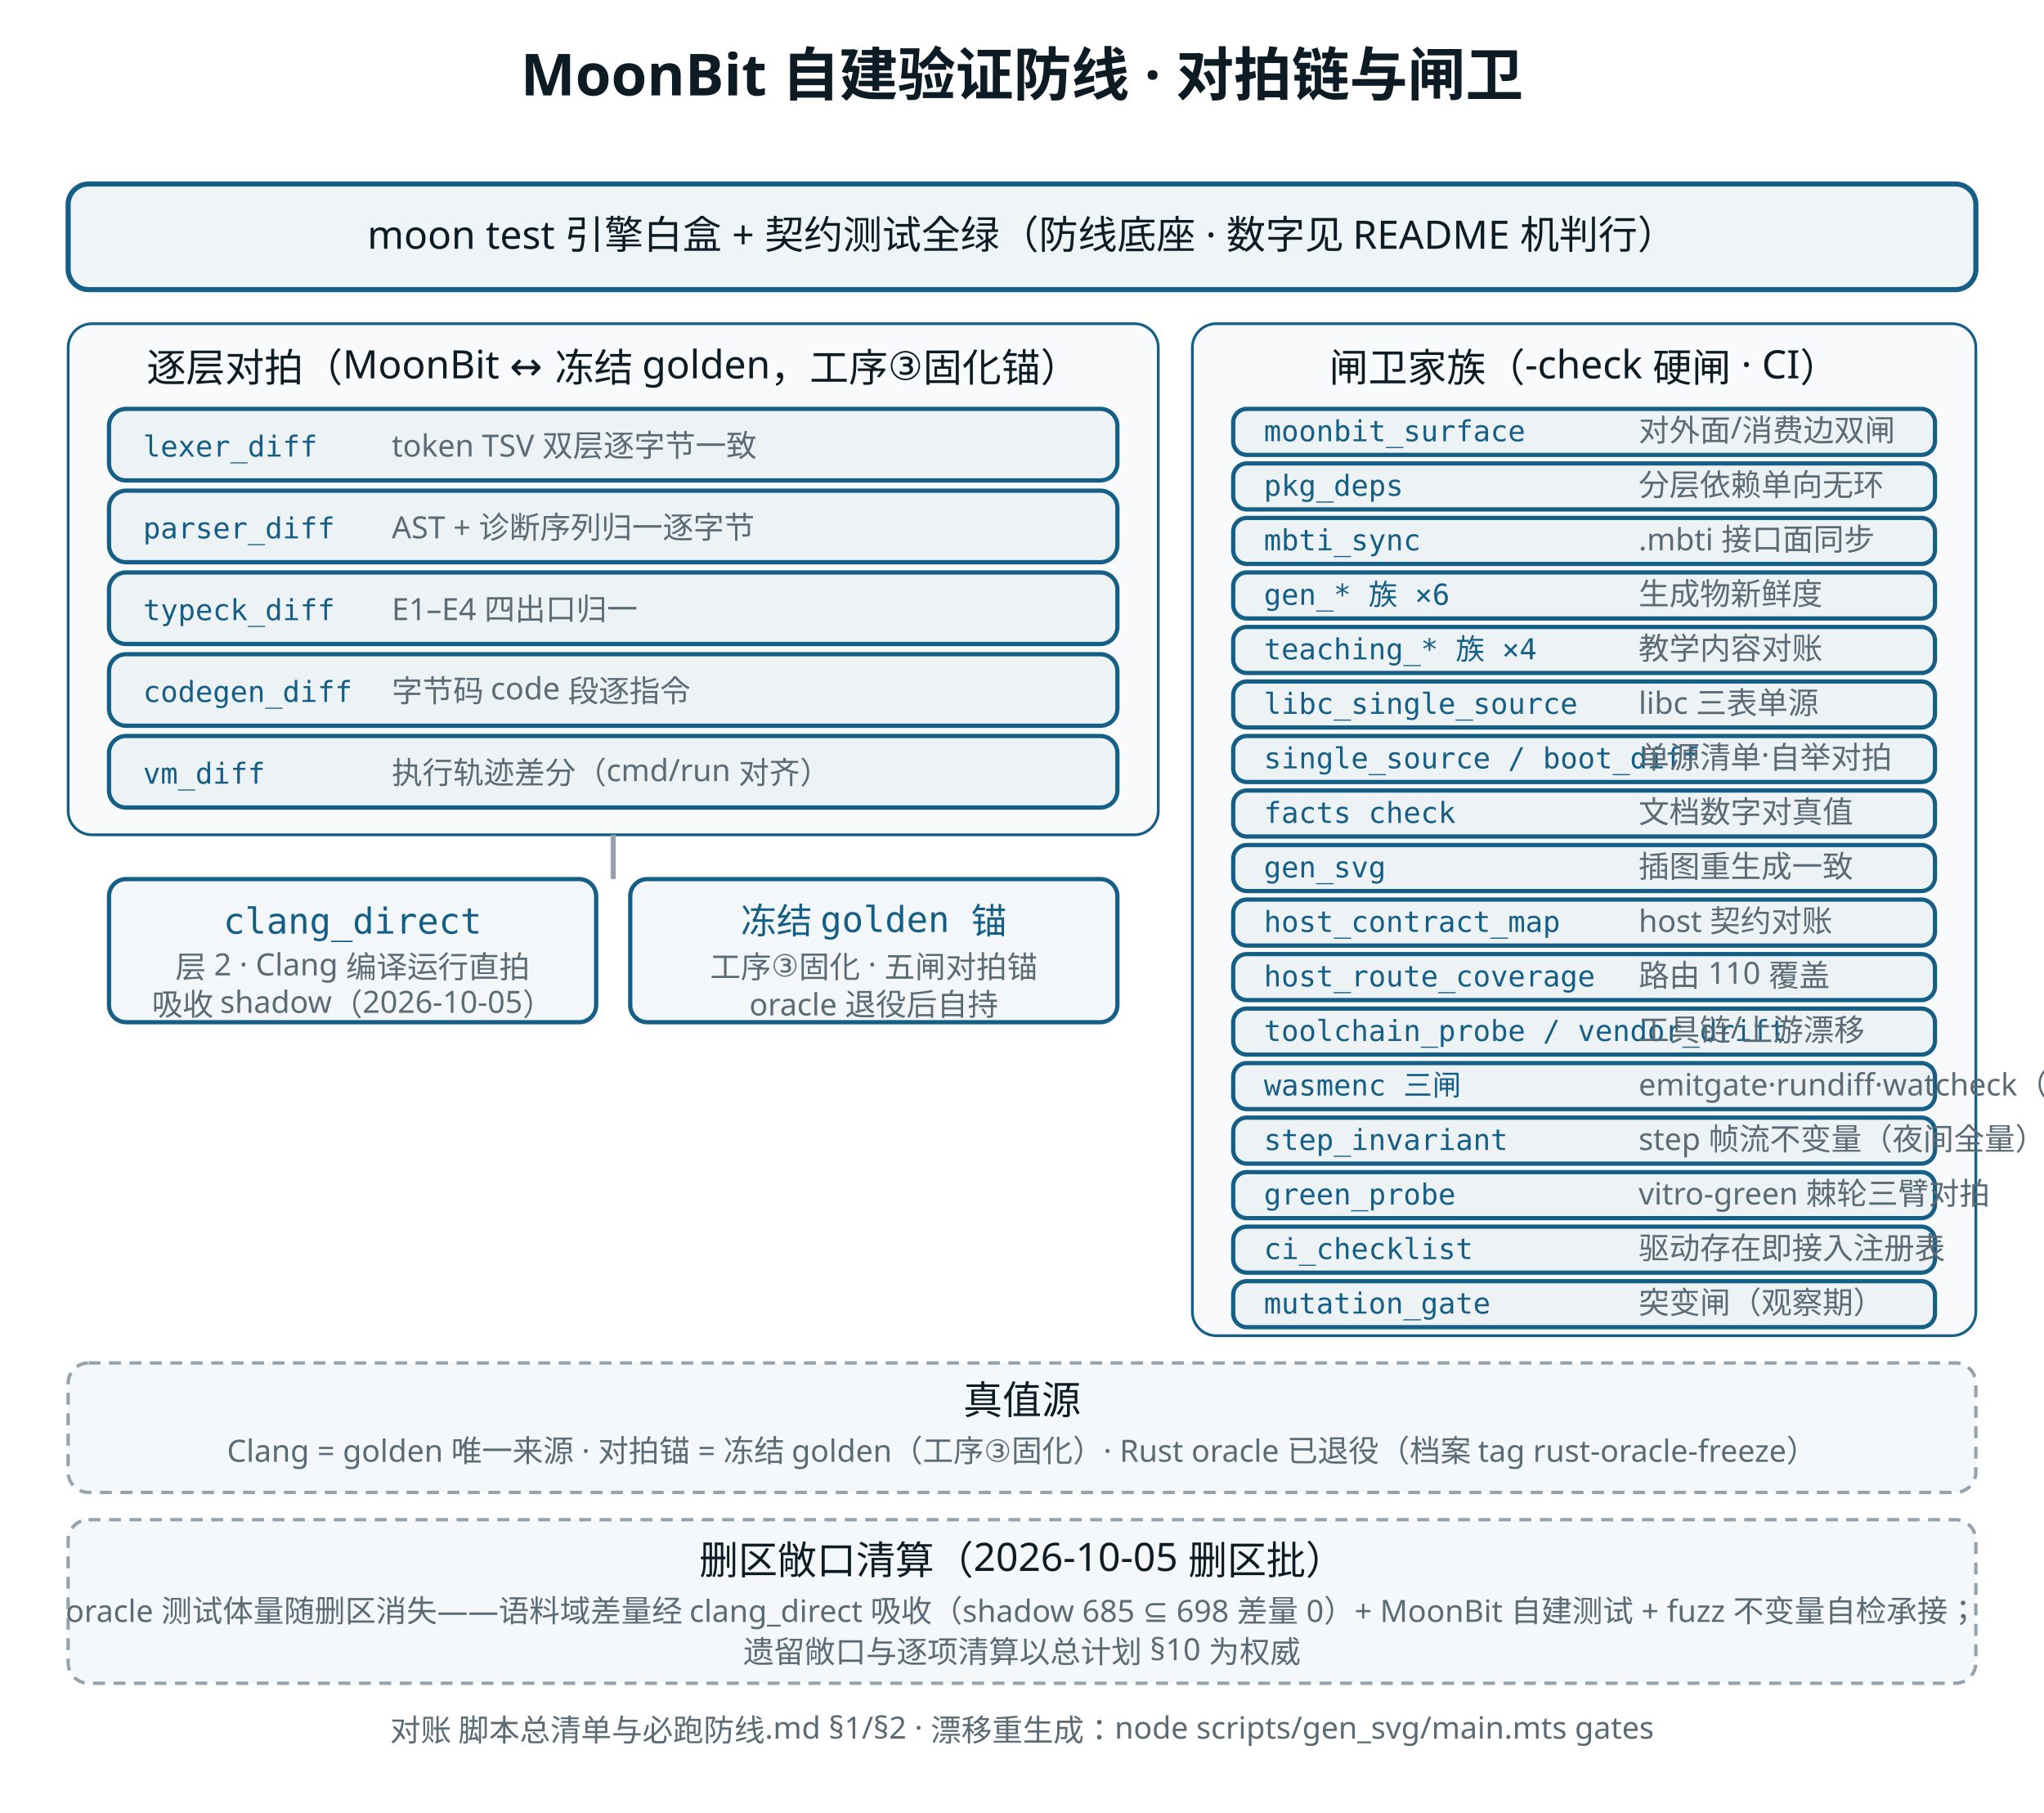
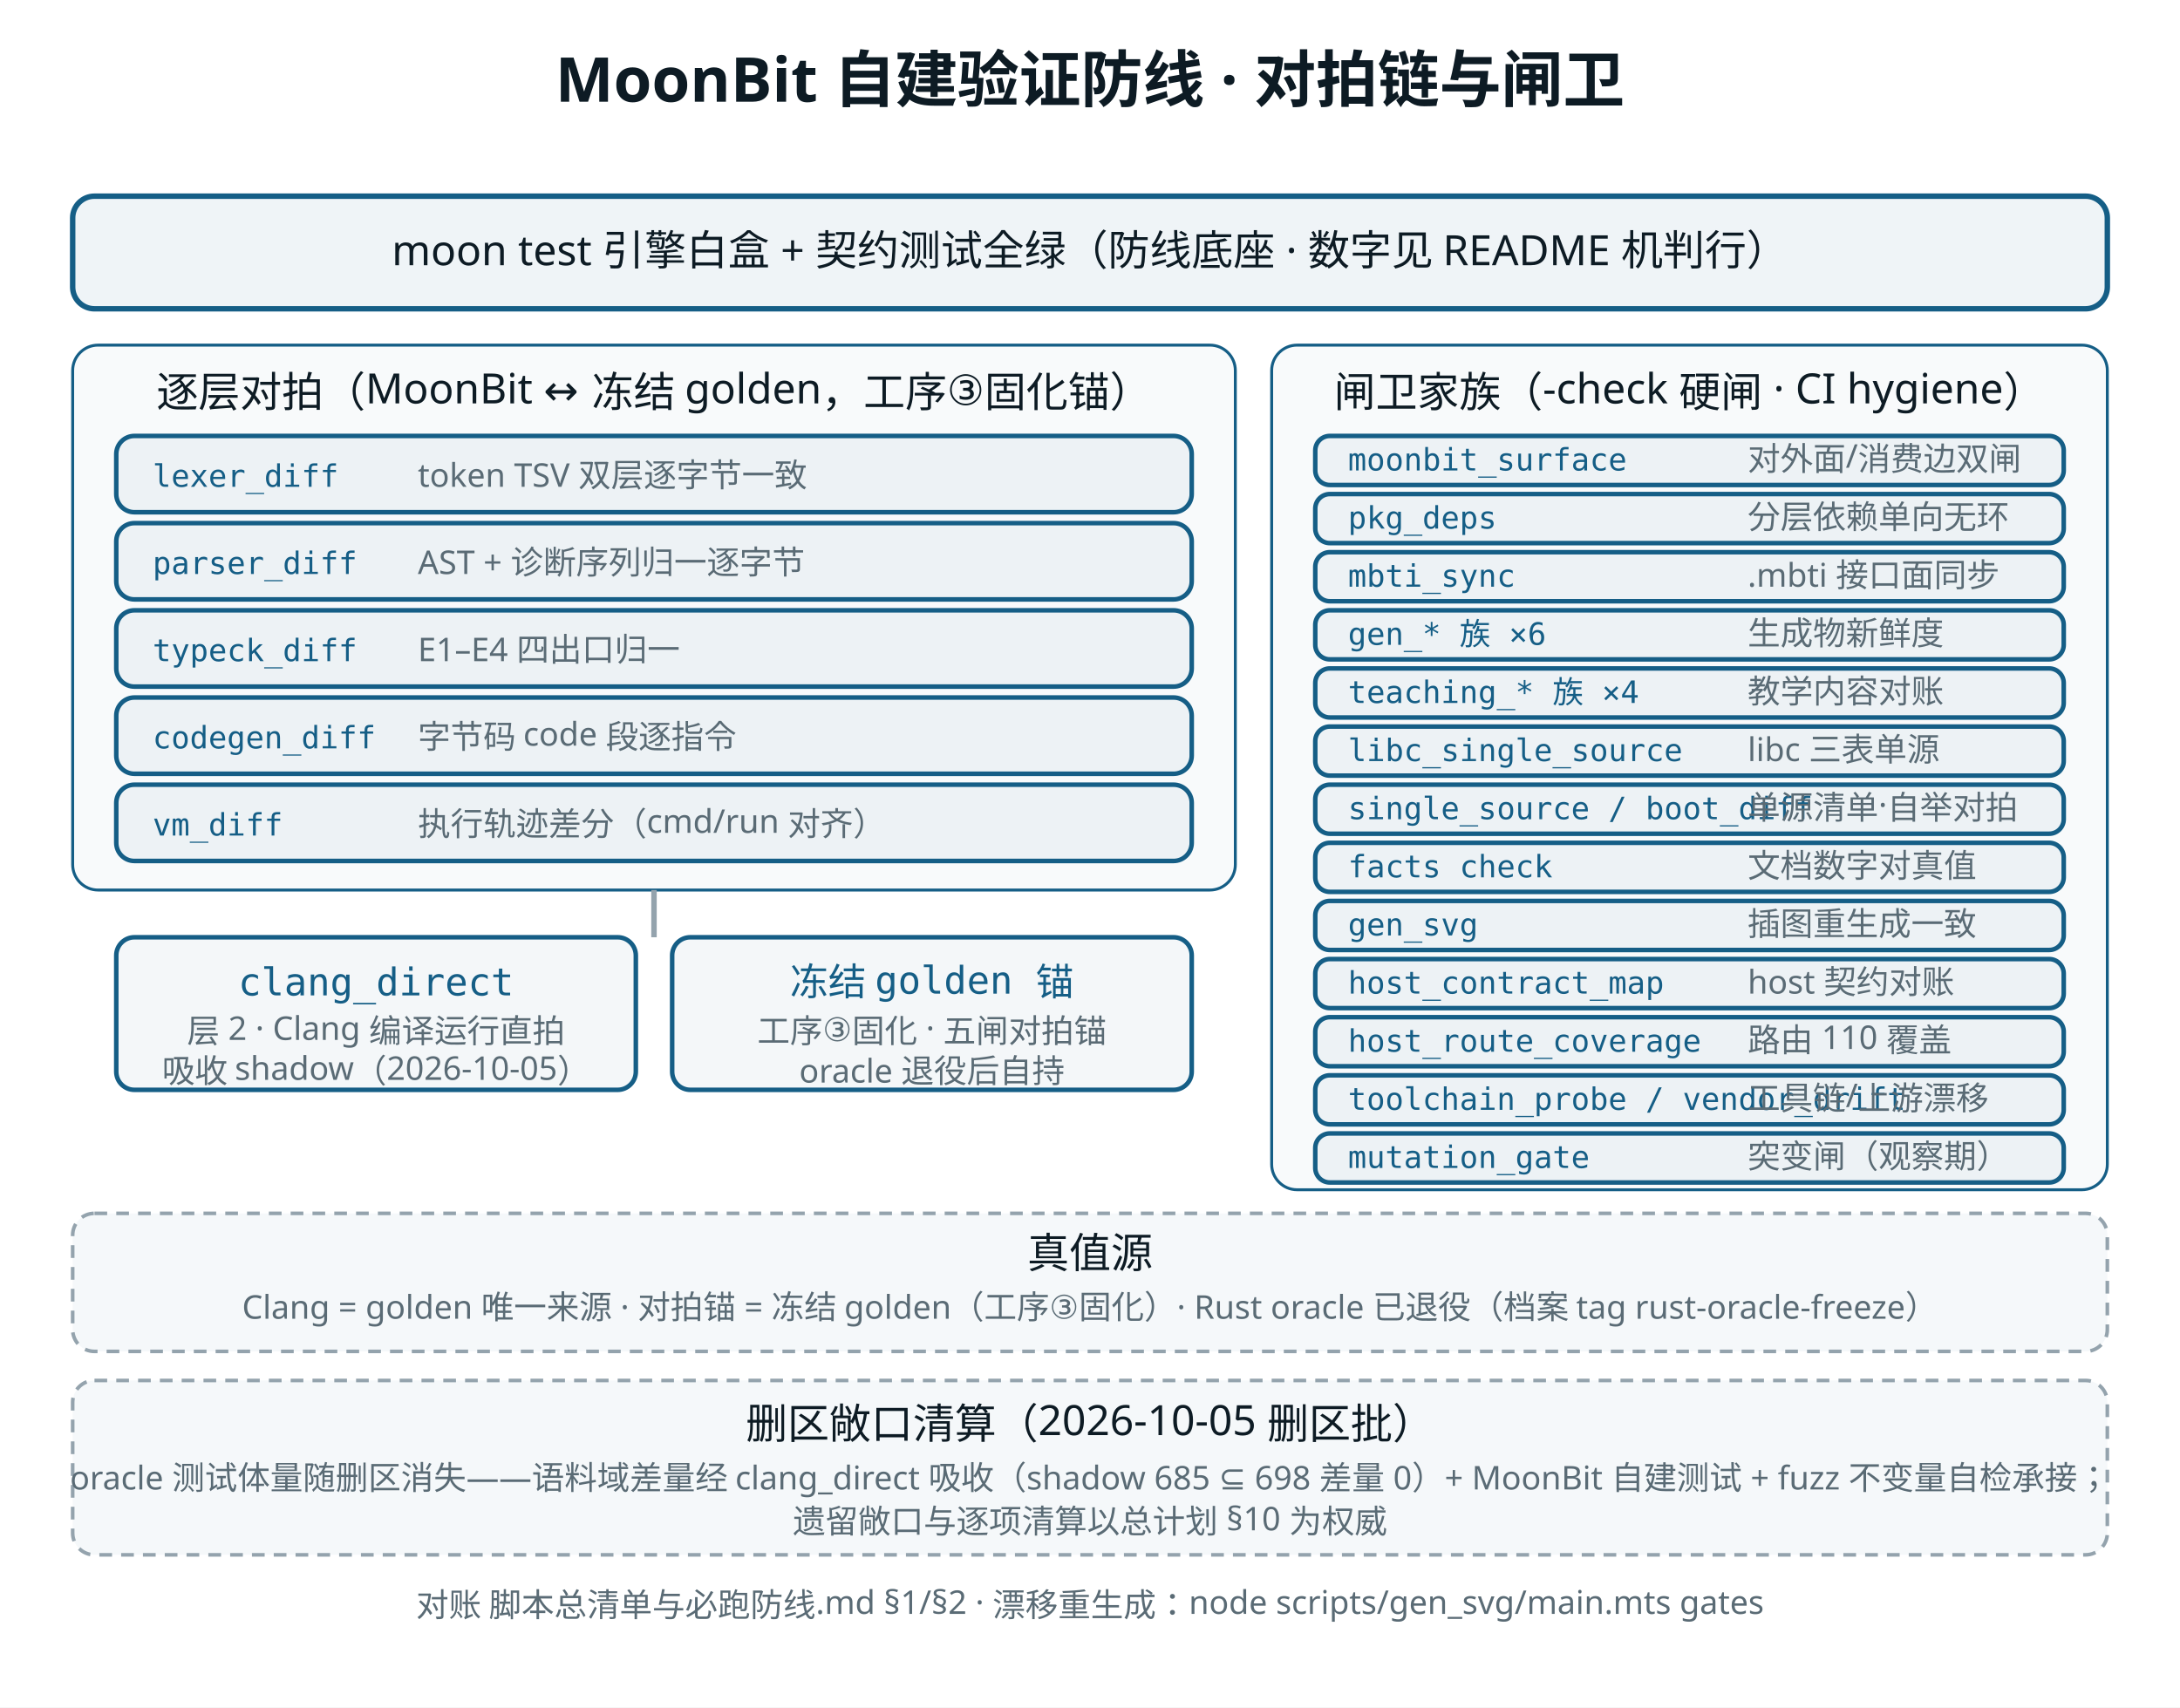
- <svg xmlns="http://www.w3.org/2000/svg" viewBox="0 0 1200 1064" role="img" aria-label="vitro MoonBit 自建验证防线全景">
+ <svg xmlns="http://www.w3.org/2000/svg" viewBox="0 0 1200 940" role="img" aria-label="vitro MoonBit 自建验证防线全景">
  <style>
    .bg     { fill: #FFFFFF; }
    .core   { fill: #155E86; fill-opacity: .07; stroke: #155E86; stroke-width: 3; }
    .card   { fill: #155E86; fill-opacity: .05; stroke: #155E86; stroke-width: 2.5; }
    .cons   { fill: none; stroke: #94A3AD; stroke-width: 2; }
    .warn   { fill: #155E86; fill-opacity: .04; stroke: #94A3AD; stroke-width: 2; stroke-dasharray: 7 5; }
    .plan   { fill: none; stroke: #94A3AD; stroke-width: 1.8; stroke-dasharray: 5 4; }
    .line   { stroke: #94A3AD; stroke-width: 3; fill: none; }
    .edge   { stroke: #94A3AD; stroke-width: 2.5; fill: none; }
    .ahf    { fill: #94A3AD; stroke: none; }
    .tn     { font-family: "Consolas","Cascadia Mono",monospace; font-size: 17px; fill: #155E86; stroke: none; }
    .zone   { fill: #155E86; fill-opacity: .028; stroke: #155E86; stroke-width: 1.6; }
    .tt     { font-family: "Segoe UI","Microsoft YaHei",sans-serif; font-size: 34px; font-weight: 600; fill: #0D1B24; stroke: none; }
    .t      { font-family: "Segoe UI","Microsoft YaHei",sans-serif; font-size: 23px; fill: #0D1B24; stroke: none; }
    .ts     { font-family: "Consolas","Cascadia Mono",monospace; font-size: 21px; fill: #155E86; stroke: none; }
    .tm     { font-family: "Segoe UI","Microsoft YaHei",sans-serif; font-size: 20px; fill: #5A6B75; stroke: none; }
    .tc     { font-family: "Segoe UI","Microsoft YaHei",sans-serif; font-size: 18px; fill: #5A6B75; stroke: none; }
    @media (prefers-color-scheme: dark) {
      .bg   { fill: #0D1B24; }
      .core { stroke: #4FB3E8; fill: #4FB3E8; fill-opacity: .1; }
      .card { stroke: #4FB3E8; fill: #4FB3E8; fill-opacity: .07; }
      .zone { stroke: #4FB3E8; fill: #4FB3E8; fill-opacity: .05; }
      .cons, .warn, .plan { stroke: #5A6B75; }
      .line, .edge { stroke: #5A6B75; }
      .ahf  { fill: #5A6B75; }
      .tt, .t { fill: #E9F1F7; }
      .ts, .tn { fill: #4FB3E8; }
      .tm, .tc { fill: #94A3AD; }
    }
  </style>
-   <rect class="bg" width="1200" height="1064" />
+   <rect class="bg" width="1200" height="940" />
  <defs>
    <marker id="ah" viewBox="0 0 10 10" refX="8.5" refY="5" markerWidth="6.5" markerHeight="6.5" orient="auto-start-reverse">
      <path d="M0,0 L10,5 L0,10 z" class="ahf" />
    </marker>
  </defs>
  <text class="tt" x="600" y="56" text-anchor="middle">MoonBit 自建验证防线 · 对拍链与闸卫</text>
  <rect class="core" x="40" y="108" width="1120" height="62" rx="12" />
  <text class="t" x="600" y="146" text-anchor="middle">moon test 引擎白盒 + 契约测试全绿（防线底座 · 数字见 README 机判行）</text>
  <rect class="zone" x="40" y="190" width="640" height="300" rx="14" />
  <text class="t" x="360" y="224" text-anchor="middle">逐层对拍（MoonBit ↔ 冻结 golden，工序③固化锚）</text>
  <rect class="card" x="64" y="240" width="592" height="42" rx="10" />
  <text class="tn" x="84" y="268" text-anchor="start">lexer_diff</text>
  <text class="tc" x="230" y="268" text-anchor="start">token TSV 双层逐字节一致</text>
  <rect class="card" x="64" y="288" width="592" height="42" rx="10" />
  <text class="tn" x="84" y="316" text-anchor="start">parser_diff</text>
  <text class="tc" x="230" y="316" text-anchor="start">AST + 诊断序列归一逐字节</text>
  <rect class="card" x="64" y="336" width="592" height="42" rx="10" />
  <text class="tn" x="84" y="364" text-anchor="start">typeck_diff</text>
  <text class="tc" x="230" y="364" text-anchor="start">E1–E4 四出口归一</text>
  <rect class="card" x="64" y="384" width="592" height="42" rx="10" />
  <text class="tn" x="84" y="412" text-anchor="start">codegen_diff</text>
  <text class="tc" x="230" y="412" text-anchor="start">字节码 code 段逐指令</text>
  <rect class="card" x="64" y="432" width="592" height="42" rx="10" />
  <text class="tn" x="84" y="460" text-anchor="start">vm_diff</text>
  <text class="tc" x="230" y="460" text-anchor="start">执行轨迹差分（cmd/run 对齐）</text>
  <line class="line" x1="360" y1="490" x2="360" y2="516" />
  <rect class="card" x="64" y="516" width="286" height="84" rx="10" />
  <text class="ts" x="207" y="548" text-anchor="middle">clang_direct</text>
  <text class="tc" x="207" y="574" text-anchor="middle">层 2 · Clang 编译运行直拍</text>
  <text class="tc" x="207" y="596" text-anchor="middle">吸收 shadow（2026-10-05）</text>
  <rect class="card" x="370" y="516" width="286" height="84" rx="10" />
  <text class="ts" x="513" y="548" text-anchor="middle">冻结 golden 锚</text>
  <text class="tc" x="513" y="574" text-anchor="middle">工序③固化 · 五闸对拍锚</text>
  <text class="tc" x="513" y="596" text-anchor="middle">oracle 退役后自持</text>
-   <rect class="zone" x="700" y="190" width="460" height="594" rx="14" />
-   <text class="t" x="930" y="224" text-anchor="middle">闸卫家族（-check 硬闸 · CI）</text>
+   <rect class="zone" x="700" y="190" width="460" height="465" rx="14" />
+   <text class="t" x="930" y="224" text-anchor="middle">闸卫家族（-check 硬闸 · CI hygiene）</text>
  <rect class="card" x="724" y="240" width="412" height="27" rx="8" />
  <text class="tn" x="742" y="259" text-anchor="start">moonbit_surface</text>
  <text class="tc" x="962" y="259" text-anchor="start">对外面/消费边双闸</text>
  <rect class="card" x="724" y="272" width="412" height="27" rx="8" />
  <text class="tn" x="742" y="291" text-anchor="start">pkg_deps</text>
  <text class="tc" x="962" y="291" text-anchor="start">分层依赖单向无环</text>
  <rect class="card" x="724" y="304" width="412" height="27" rx="8" />
  <text class="tn" x="742" y="323" text-anchor="start">mbti_sync</text>
  <text class="tc" x="962" y="323" text-anchor="start">.mbti 接口面同步</text>
  <rect class="card" x="724" y="336" width="412" height="27" rx="8" />
  <text class="tn" x="742" y="355" text-anchor="start">gen_* 族 ×6</text>
  <text class="tc" x="962" y="355" text-anchor="start">生成物新鲜度</text>
  <rect class="card" x="724" y="368" width="412" height="27" rx="8" />
  <text class="tn" x="742" y="387" text-anchor="start">teaching_* 族 ×4</text>
  <text class="tc" x="962" y="387" text-anchor="start">教学内容对账</text>
  <rect class="card" x="724" y="400" width="412" height="27" rx="8" />
  <text class="tn" x="742" y="419" text-anchor="start">libc_single_source</text>
  <text class="tc" x="962" y="419" text-anchor="start">libc 三表单源</text>
  <rect class="card" x="724" y="432" width="412" height="27" rx="8" />
  <text class="tn" x="742" y="451" text-anchor="start">single_source / boot_diff</text>
  <text class="tc" x="962" y="451" text-anchor="start">单源清单·自举对拍</text>
  <rect class="card" x="724" y="464" width="412" height="27" rx="8" />
  <text class="tn" x="742" y="483" text-anchor="start">facts check</text>
  <text class="tc" x="962" y="483" text-anchor="start">文档数字对真值</text>
  <rect class="card" x="724" y="496" width="412" height="27" rx="8" />
  <text class="tn" x="742" y="515" text-anchor="start">gen_svg</text>
  <text class="tc" x="962" y="515" text-anchor="start">插图重生成一致</text>
  <rect class="card" x="724" y="528" width="412" height="27" rx="8" />
  <text class="tn" x="742" y="547" text-anchor="start">host_contract_map</text>
  <text class="tc" x="962" y="547" text-anchor="start">host 契约对账</text>
  <rect class="card" x="724" y="560" width="412" height="27" rx="8" />
  <text class="tn" x="742" y="579" text-anchor="start">host_route_coverage</text>
  <text class="tc" x="962" y="579" text-anchor="start">路由 110 覆盖</text>
  <rect class="card" x="724" y="592" width="412" height="27" rx="8" />
  <text class="tn" x="742" y="611" text-anchor="start">toolchain_probe / vendor_drift</text>
  <text class="tc" x="962" y="611" text-anchor="start">工具链/上游漂移</text>
  <rect class="card" x="724" y="624" width="412" height="27" rx="8" />
-   <text class="tn" x="742" y="643" text-anchor="start">wasmenc 三闸</text>
-   <text class="tc" x="962" y="643" text-anchor="start">emitgate·rundiff·watcheck（REHOST）</text>
-   <rect class="card" x="724" y="656" width="412" height="27" rx="8" />
-   <text class="tn" x="742" y="675" text-anchor="start">step_invariant</text>
-   <text class="tc" x="962" y="675" text-anchor="start">step 帧流不变量（夜间全量）</text>
-   <rect class="card" x="724" y="688" width="412" height="27" rx="8" />
-   <text class="tn" x="742" y="707" text-anchor="start">green_probe</text>
-   <text class="tc" x="962" y="707" text-anchor="start">vitro-green 棘轮三臂对拍</text>
-   <rect class="card" x="724" y="720" width="412" height="27" rx="8" />
-   <text class="tn" x="742" y="739" text-anchor="start">ci_checklist</text>
-   <text class="tc" x="962" y="739" text-anchor="start">驱动存在即接入注册表</text>
-   <rect class="card" x="724" y="752" width="412" height="27" rx="8" />
-   <text class="tn" x="742" y="771" text-anchor="start">mutation_gate</text>
-   <text class="tc" x="962" y="771" text-anchor="start">突变闸（观察期）</text>
-   <rect class="warn" x="40" y="800" width="1120" height="76" rx="12" />
-   <text class="t" x="600" y="830" text-anchor="middle">真值源</text>
-   <text class="tc" x="600" y="858" text-anchor="middle">Clang = golden 唯一来源 · 对拍锚 = 冻结 golden（工序③固化）· Rust oracle 已退役（档案 tag rust-oracle-freeze）</text>
-   <rect class="warn" x="40" y="892" width="1120" height="96" rx="12" />
-   <text class="t" x="600" y="924" text-anchor="middle">删区敞口清算（2026-10-05 删区批）</text>
-   <text class="tc" x="600" y="952" text-anchor="middle">oracle 测试体量随删区消失——语料域差量经 clang_direct 吸收（shadow 685 ⊆ 698 差量 0）+ MoonBit 自建测试 + fuzz 不变量自检承接；</text>
-   <text class="tc" x="600" y="976" text-anchor="middle">遗留敞口与逐项清算以总计划 §10 为权威</text>
-   <text class="tc" x="600" y="1022" text-anchor="middle">对账 脚本总清单与必跑防线.md §1/§2 · 漂移重生成：node scripts/gen_svg/main.mts gates</text>
+   <text class="tn" x="742" y="643" text-anchor="start">mutation_gate</text>
+   <text class="tc" x="962" y="643" text-anchor="start">突变闸（观察期）</text>
+   <rect class="warn" x="40" y="668" width="1120" height="76" rx="12" />
+   <text class="t" x="600" y="698" text-anchor="middle">真值源</text>
+   <text class="tc" x="600" y="726" text-anchor="middle">Clang = golden 唯一来源 · 对拍锚 = 冻结 golden（工序③固化）· Rust oracle 已退役（档案 tag rust-oracle-freeze）</text>
+   <rect class="warn" x="40" y="760" width="1120" height="96" rx="12" />
+   <text class="t" x="600" y="792" text-anchor="middle">删区敞口清算（2026-10-05 删区批）</text>
+   <text class="tc" x="600" y="820" text-anchor="middle">oracle 测试体量随删区消失——语料域差量经 clang_direct 吸收（shadow 685 ⊆ 698 差量 0）+ MoonBit 自建测试 + fuzz 不变量自检承接；</text>
+   <text class="tc" x="600" y="844" text-anchor="middle">遗留敞口与逐项清算以总计划 §10 为权威</text>
+   <text class="tc" x="600" y="890" text-anchor="middle">对账 脚本总清单与必跑防线.md §1/§2 · 漂移重生成：node scripts/gen_svg/main.mts gates</text>
</svg>
